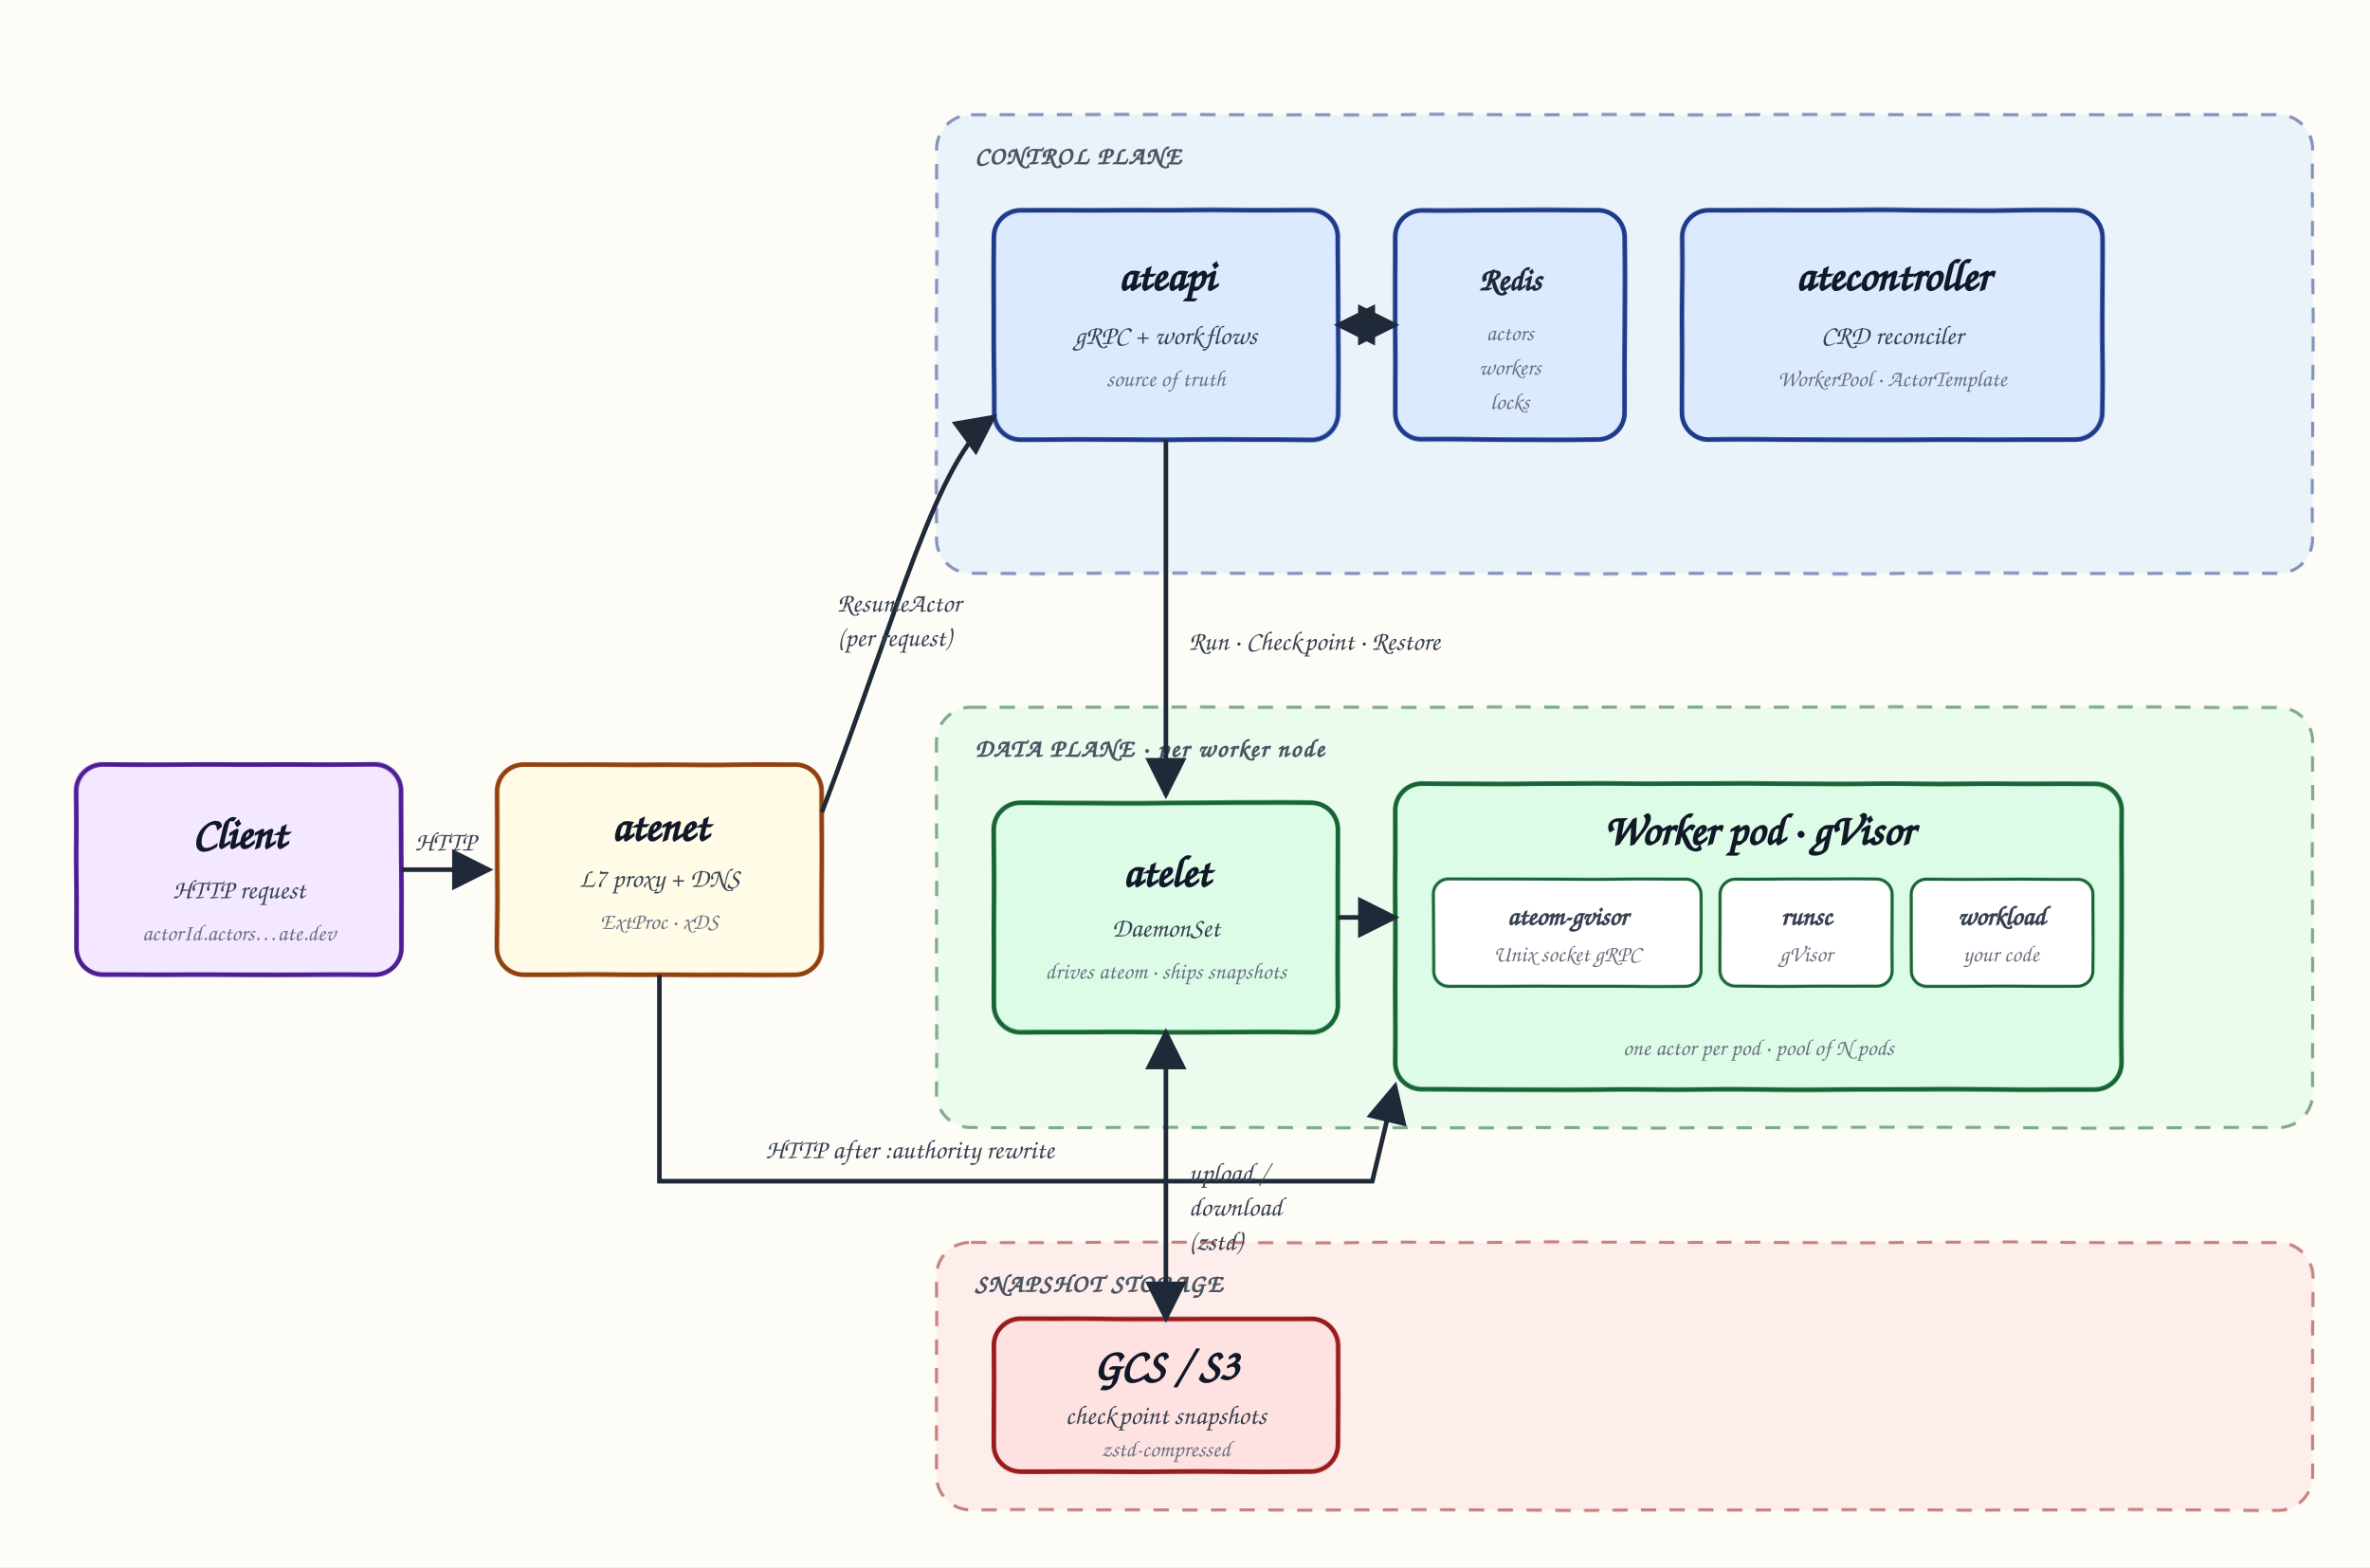
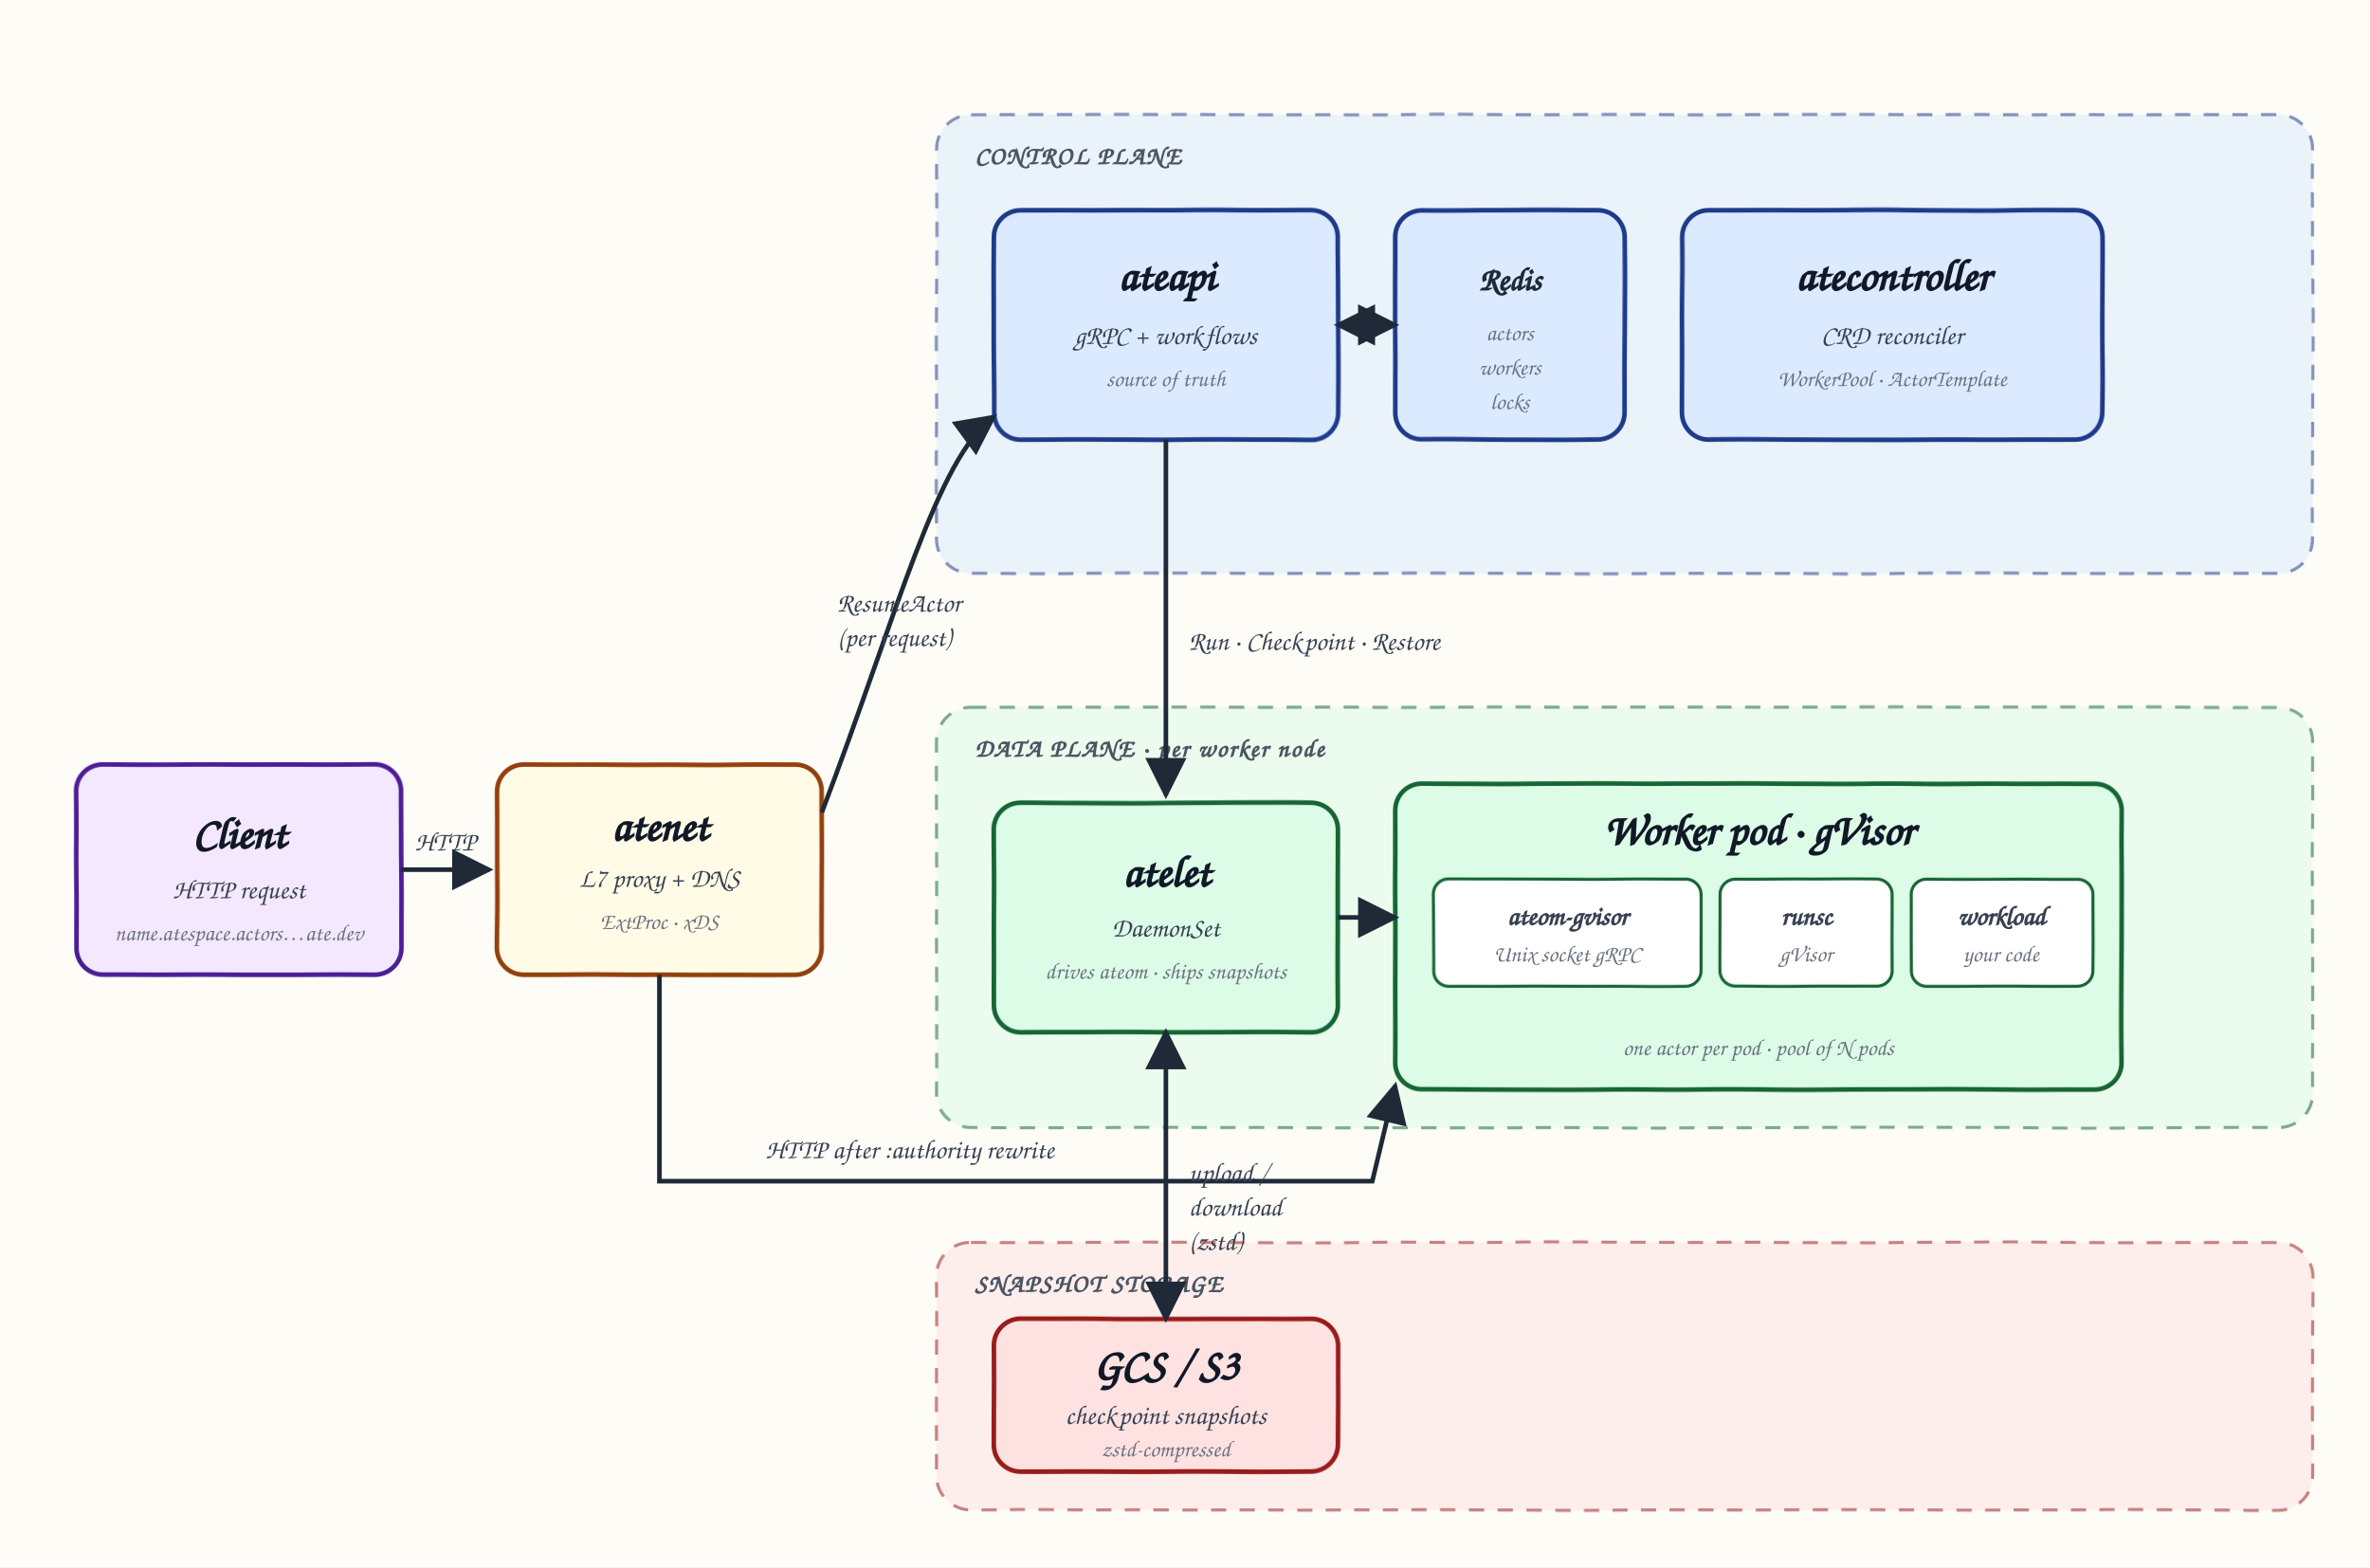
<svg xmlns="http://www.w3.org/2000/svg" viewBox="0 0 1240 820" role="img" aria-labelledby="title desc" font-family="'Comic Sans MS', 'Patrick Hand', 'Caveat', cursive, system-ui, sans-serif">
  <defs>
    <filter id="sketch" x="-2%" y="-2%" width="104%" height="104%">
      <feTurbulence type="fractalNoise" baseFrequency="0.018" numOctaves="2" seed="5" result="noise" />
      <feDisplacementMap in="SourceGraphic" in2="noise" scale="0.8" />
    </filter>
    <filter id="sketch-region" x="-2%" y="-2%" width="104%" height="104%">
      <feTurbulence type="fractalNoise" baseFrequency="0.014" numOctaves="2" seed="13" result="noise" />
      <feDisplacementMap in="SourceGraphic" in2="noise" scale="1.0" />
    </filter>
    <marker id="arrow" viewBox="0 0 10 10" refX="9" refY="5" markerWidth="9" markerHeight="9" orient="auto-start-reverse">
      <path d="M 0 0 L 10 5 L 0 10 z" fill="#1f2937" />
    </marker>
    <style>
      .box-cl   { fill: #f3e8ff; stroke: #4c1d95; stroke-width: 2.4; }
      .box-gw   { fill: #fffbe6; stroke: #92400e; stroke-width: 2.4; }
      .box-cp   { fill: #dbeafe; stroke: #1e3a8a; stroke-width: 2.4; }
      .box-dp   { fill: #dcfce7; stroke: #166534; stroke-width: 2.4; }
      .box-st   { fill: #fee2e2; stroke: #991b1b; stroke-width: 2.4; }
      .box-sub  { fill: #ffffff; stroke: #166534; stroke-width: 1.6; }

      .label-big   { font-size: 23px; font-weight: 700; fill: #111827; }
      .label-med   { font-size: 17px; font-weight: 700; fill: #1f2937; }
      .label-sm    { font-size: 14px; fill: #374151; }
      .label-tiny  { font-size: 12px; fill: #6b7280; }
      .region-tag  { font-size: 13px; font-weight: 700; fill: #4b5563; letter-spacing: 0.08em; }

      .conn     { fill: none; stroke: #1f2937; stroke-width: 2.4; marker-end: url(#arrow); }
      .conn-bi  { fill: none; stroke: #1f2937; stroke-width: 2.4; marker-end: url(#arrow); marker-start: url(#arrow); }
      .conn-dot { stroke-dasharray: 6 5; }
      .annot    { font-size: 14px; fill: #374151; font-style: italic; }

      /* Clickable boxes - show pointer + slight brightening on hover. */
      a, a * { cursor: pointer; }
      a:focus { outline: none; }
      a:hover rect { stroke-width: 3.6; filter: brightness(1.04); }
      a:hover text { fill: #000; }
    </style>
  </defs>
  <rect width="1240" height="820" fill="#fdfcf7" />
  <g filter="url(#sketch-region)" opacity="0.55">
    <rect x="490" y="60" width="720" height="240" rx="18" fill="#dbeafe" stroke="#1e3a8a" stroke-width="1.6" stroke-dasharray="8 7" />
  </g>
  <text x="510" y="86" class="region-tag">CONTROL PLANE</text>
  <g filter="url(#sketch-region)" opacity="0.55">
    <rect x="490" y="370" width="720" height="220" rx="18" fill="#dcfce7" stroke="#166534" stroke-width="1.6" stroke-dasharray="8 7" />
  </g>
  <text x="510" y="396" class="region-tag">DATA PLANE  ·  per worker node</text>
  <g filter="url(#sketch-region)" opacity="0.55">
    <rect x="490" y="650" width="720" height="140" rx="18" fill="#fee2e2" stroke="#991b1b" stroke-width="1.6" stroke-dasharray="8 7" />
  </g>
  <text x="510" y="676" class="region-tag">SNAPSHOT STORAGE</text>
  <g filter="url(#sketch)">
    <rect x="40" y="400" width="170" height="110" rx="14" class="box-cl" />
  </g>
  <text x="125" y="444" text-anchor="middle" class="label-big">Client</text>
  <text x="125" y="470" text-anchor="middle" class="label-sm">HTTP request</text>
-   <text x="125" y="492" text-anchor="middle" class="label-tiny">actorId.actors…ate.dev</text>
+   <text x="125" y="492" text-anchor="middle" class="label-tiny">name.atespace.actors…ate.dev</text>
  <a href="/components/atenet/">
    <g filter="url(#sketch)">
      <rect x="260" y="400" width="170" height="110" rx="14" class="box-gw" />
    </g>
    <text x="345" y="440" text-anchor="middle" class="label-big">atenet</text>
    <text x="345" y="464" text-anchor="middle" class="label-sm">L7 proxy + DNS</text>
    <text x="345" y="486" text-anchor="middle" class="label-tiny">ExtProc · xDS</text>
  </a>
  <a href="/components/ateapi/">
    <g filter="url(#sketch)">
      <rect x="520" y="110" width="180" height="120" rx="14" class="box-cp" />
    </g>
    <text x="610" y="152" text-anchor="middle" class="label-big">ateapi</text>
    <text x="610" y="180" text-anchor="middle" class="label-sm">gRPC + workflows</text>
    <text x="610" y="202" text-anchor="middle" class="label-tiny">source of truth</text>
  </a>
  <a href="/components/storage/">
    <g filter="url(#sketch)">
      <rect x="730" y="110" width="120" height="120" rx="14" class="box-cp" />
    </g>
    <text x="790" y="152" text-anchor="middle" class="label-med">Redis</text>
    <text x="790" y="178" text-anchor="middle" class="label-tiny">actors</text>
    <text x="790" y="196" text-anchor="middle" class="label-tiny">workers</text>
    <text x="790" y="214" text-anchor="middle" class="label-tiny">locks</text>
  </a>
  <a href="/components/atecontroller/">
    <g filter="url(#sketch)">
      <rect x="880" y="110" width="220" height="120" rx="14" class="box-cp" />
    </g>
    <text x="990" y="152" text-anchor="middle" class="label-big">atecontroller</text>
    <text x="990" y="180" text-anchor="middle" class="label-sm">CRD reconciler</text>
    <text x="990" y="202" text-anchor="middle" class="label-tiny">WorkerPool · ActorTemplate</text>
  </a>
  <a href="/components/atelet/">
    <g filter="url(#sketch)">
      <rect x="520" y="420" width="180" height="120" rx="14" class="box-dp" />
    </g>
    <text x="610" y="464" text-anchor="middle" class="label-big">atelet</text>
    <text x="610" y="490" text-anchor="middle" class="label-sm">DaemonSet</text>
    <text x="610" y="512" text-anchor="middle" class="label-tiny">drives ateom · ships snapshots</text>
  </a>
  <a href="/components/workers/">
    <g filter="url(#sketch)">
      <rect x="730" y="410" width="380" height="160" rx="14" class="box-dp" />
    </g>
    <text x="920" y="442" text-anchor="middle" class="label-big">Worker pod  ·  gVisor</text>
    <text x="920" y="552" text-anchor="middle" class="label-tiny" fill="#6b7280">one actor per pod · pool of N pods</text>
  </a>
  <a href="/components/ateom-gvisor/">
    <g filter="url(#sketch)">
      <rect x="750" y="460" width="140" height="56" rx="8" class="box-sub" />
    </g>
    <text x="820" y="484" text-anchor="middle" class="label-sm" font-weight="700">ateom-gvisor</text>
    <text x="820" y="503" text-anchor="middle" class="label-tiny">Unix socket gRPC</text>
  </a>
  <a href="/components/ateom-gvisor/">
    <g filter="url(#sketch)">
      <rect x="900" y="460" width="90" height="56" rx="8" class="box-sub" />
    </g>
    <text x="945" y="484" text-anchor="middle" class="label-sm" font-weight="700">runsc</text>
    <text x="945" y="503" text-anchor="middle" class="label-tiny">gVisor</text>
  </a>
  <a href="/components/workers/">
    <g filter="url(#sketch)">
      <rect x="1000" y="460" width="95" height="56" rx="8" class="box-sub" />
    </g>
    <text x="1047" y="484" text-anchor="middle" class="label-sm" font-weight="700">workload</text>
    <text x="1047" y="503" text-anchor="middle" class="label-tiny">your code</text>
  </a>
  <a href="/components/storage/">
    <g filter="url(#sketch)">
      <rect x="520" y="690" width="180" height="80" rx="14" class="box-st" />
    </g>
    <text x="610" y="722" text-anchor="middle" class="label-big">GCS / S3</text>
    <text x="610" y="745" text-anchor="middle" class="label-sm">checkpoint snapshots</text>
    <text x="610" y="762" text-anchor="middle" class="label-tiny">zstd-compressed</text>
  </a>
  <path d="M 210 455 L 256 455" class="conn" />
  <text x="233" y="445" text-anchor="middle" class="annot">HTTP</text>
  <path d="M 430 425 C 470 320, 490 240, 520 218" class="conn" />
  <text x="438" y="320" class="annot">ResumeActor</text>
  <text x="438" y="338" class="annot">(per request)</text>
  <path d="M 345 510 L 345 618 L 718 618 L 730 568" class="conn" />
  <text x="476" y="606" text-anchor="middle" class="annot">HTTP after :authority rewrite</text>
  <path d="M 700 170 L 730 170" class="conn-bi" />
  <path d="M 610 230 L 610 416" class="conn" />
  <text x="622" y="340" class="annot">Run · Checkpoint · Restore</text>
  <path d="M 700 480 L 730 480" class="conn" />
  <path d="M 610 540 L 610 690" class="conn-bi" />
  <text x="622" y="618" class="annot">upload /</text>
  <text x="622" y="636" class="annot">download</text>
  <text x="622" y="654" class="annot">(zstd)</text>
</svg>
